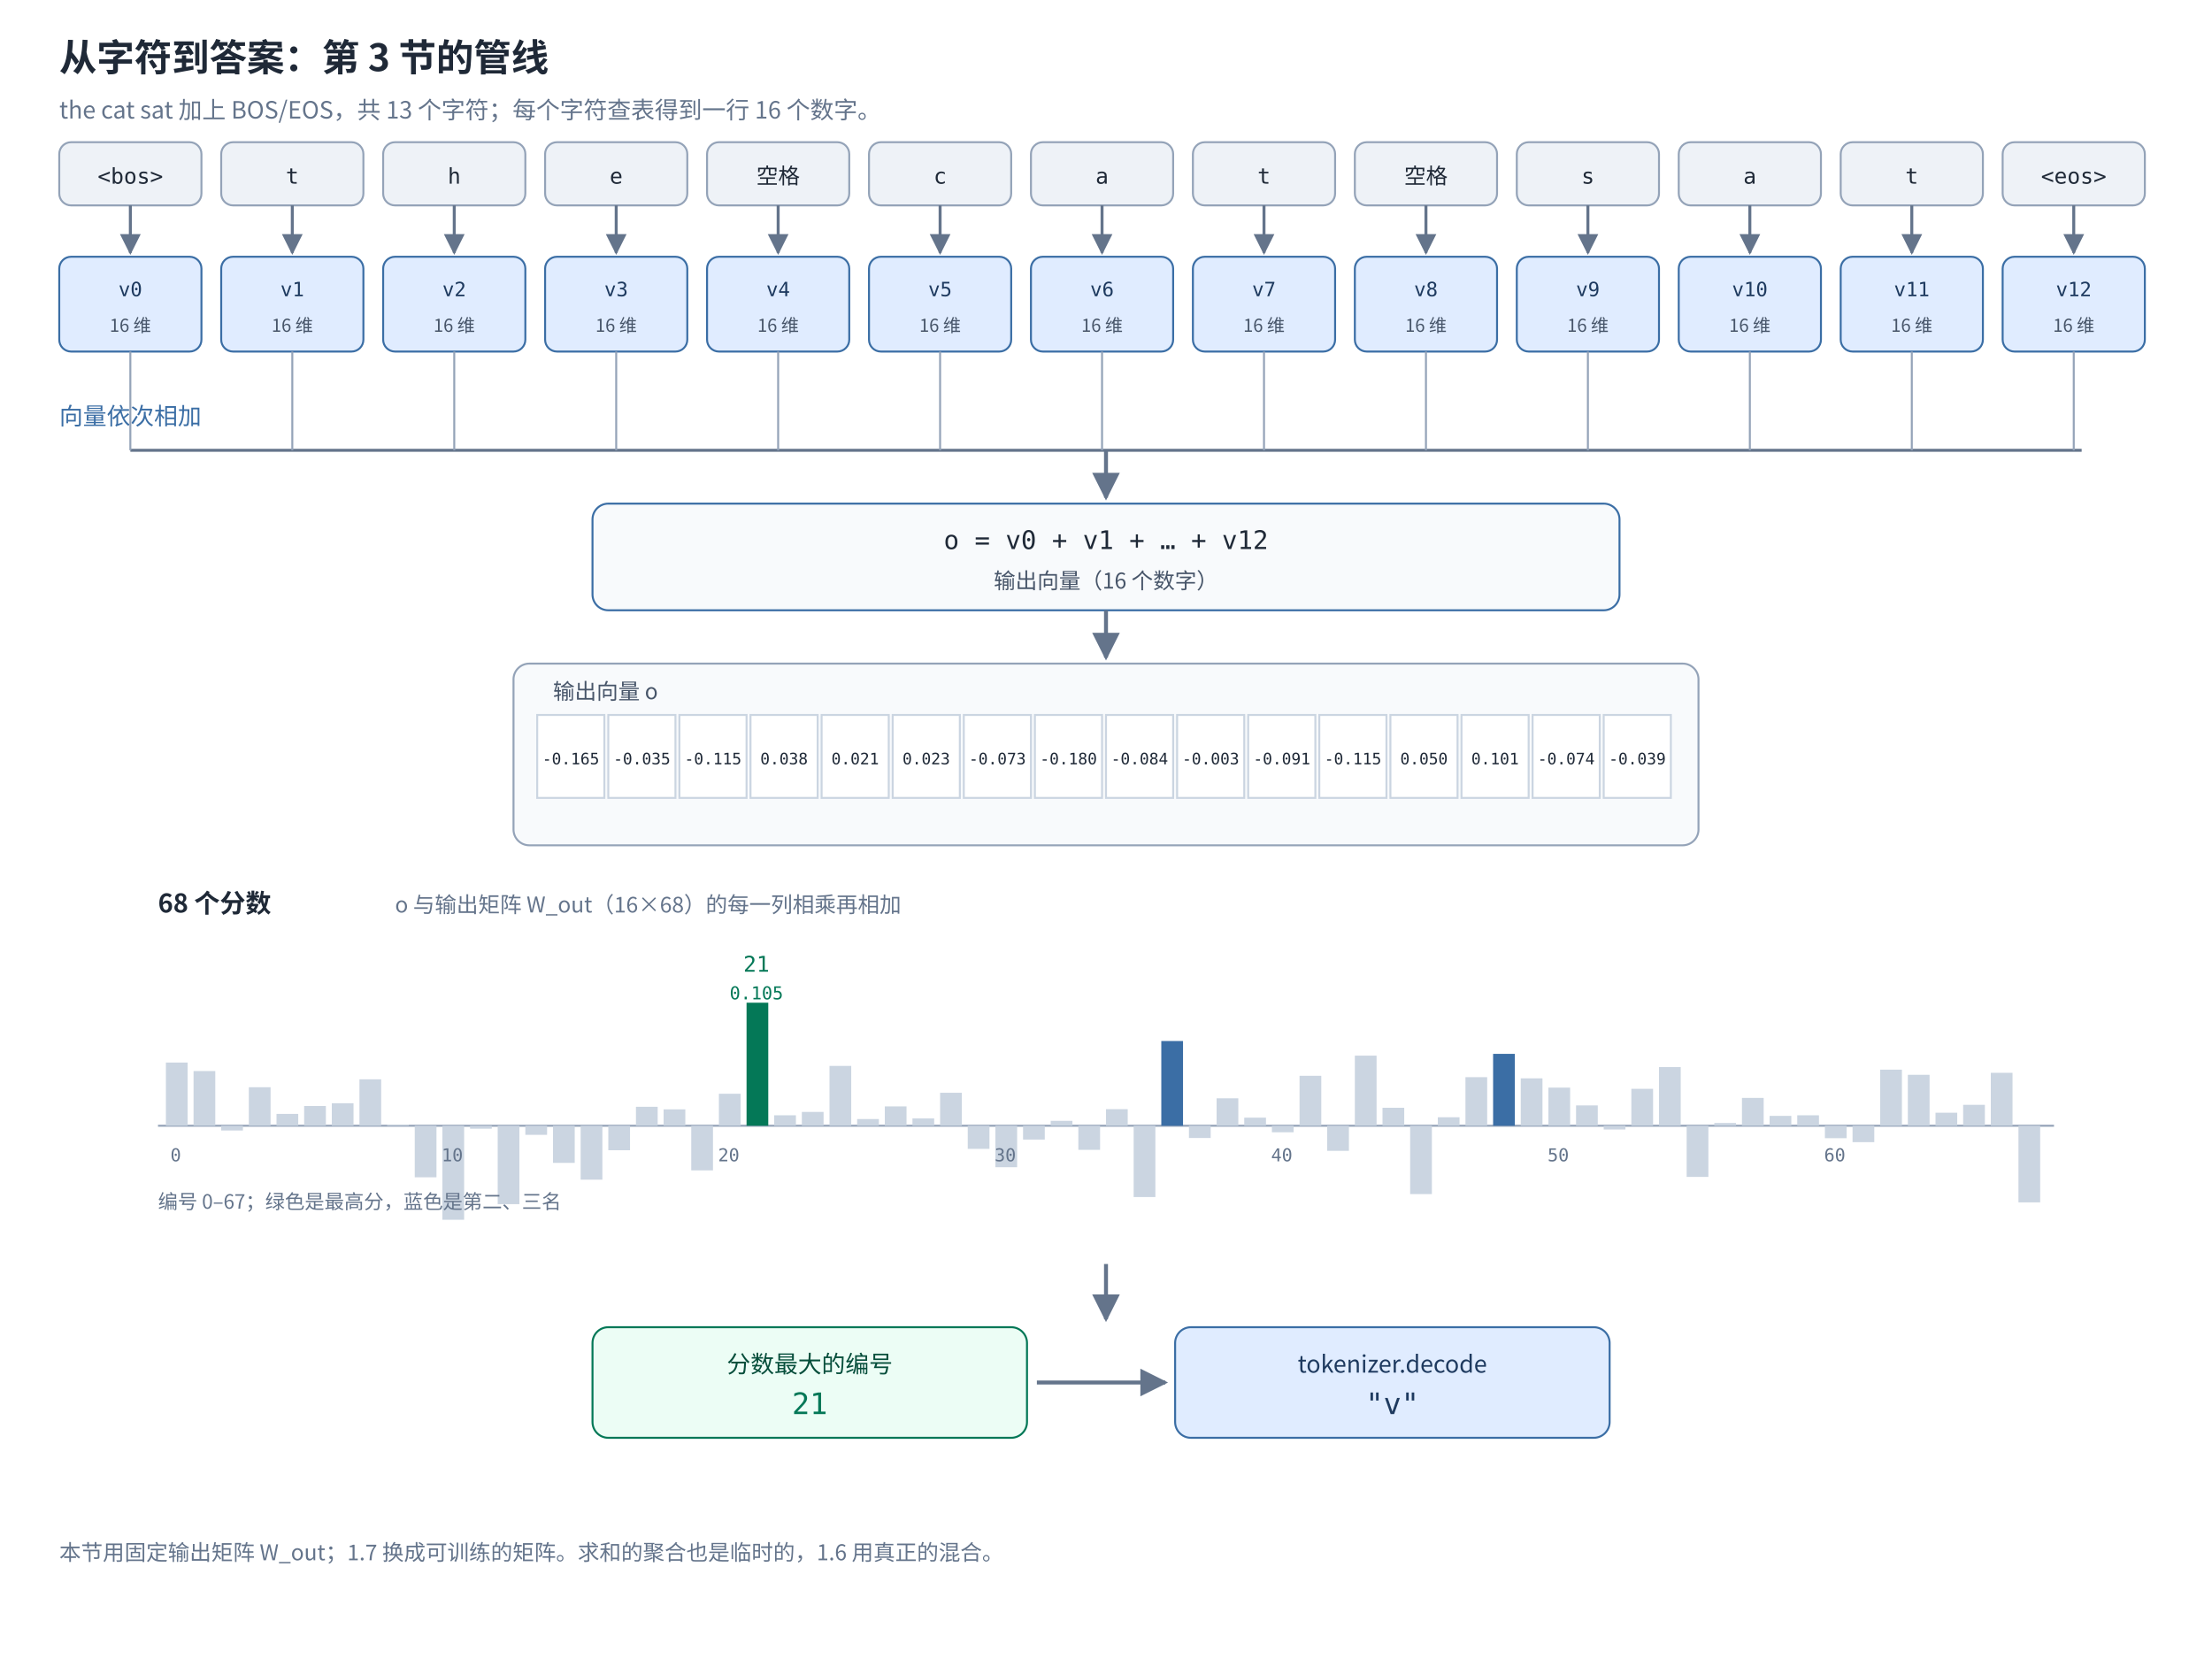
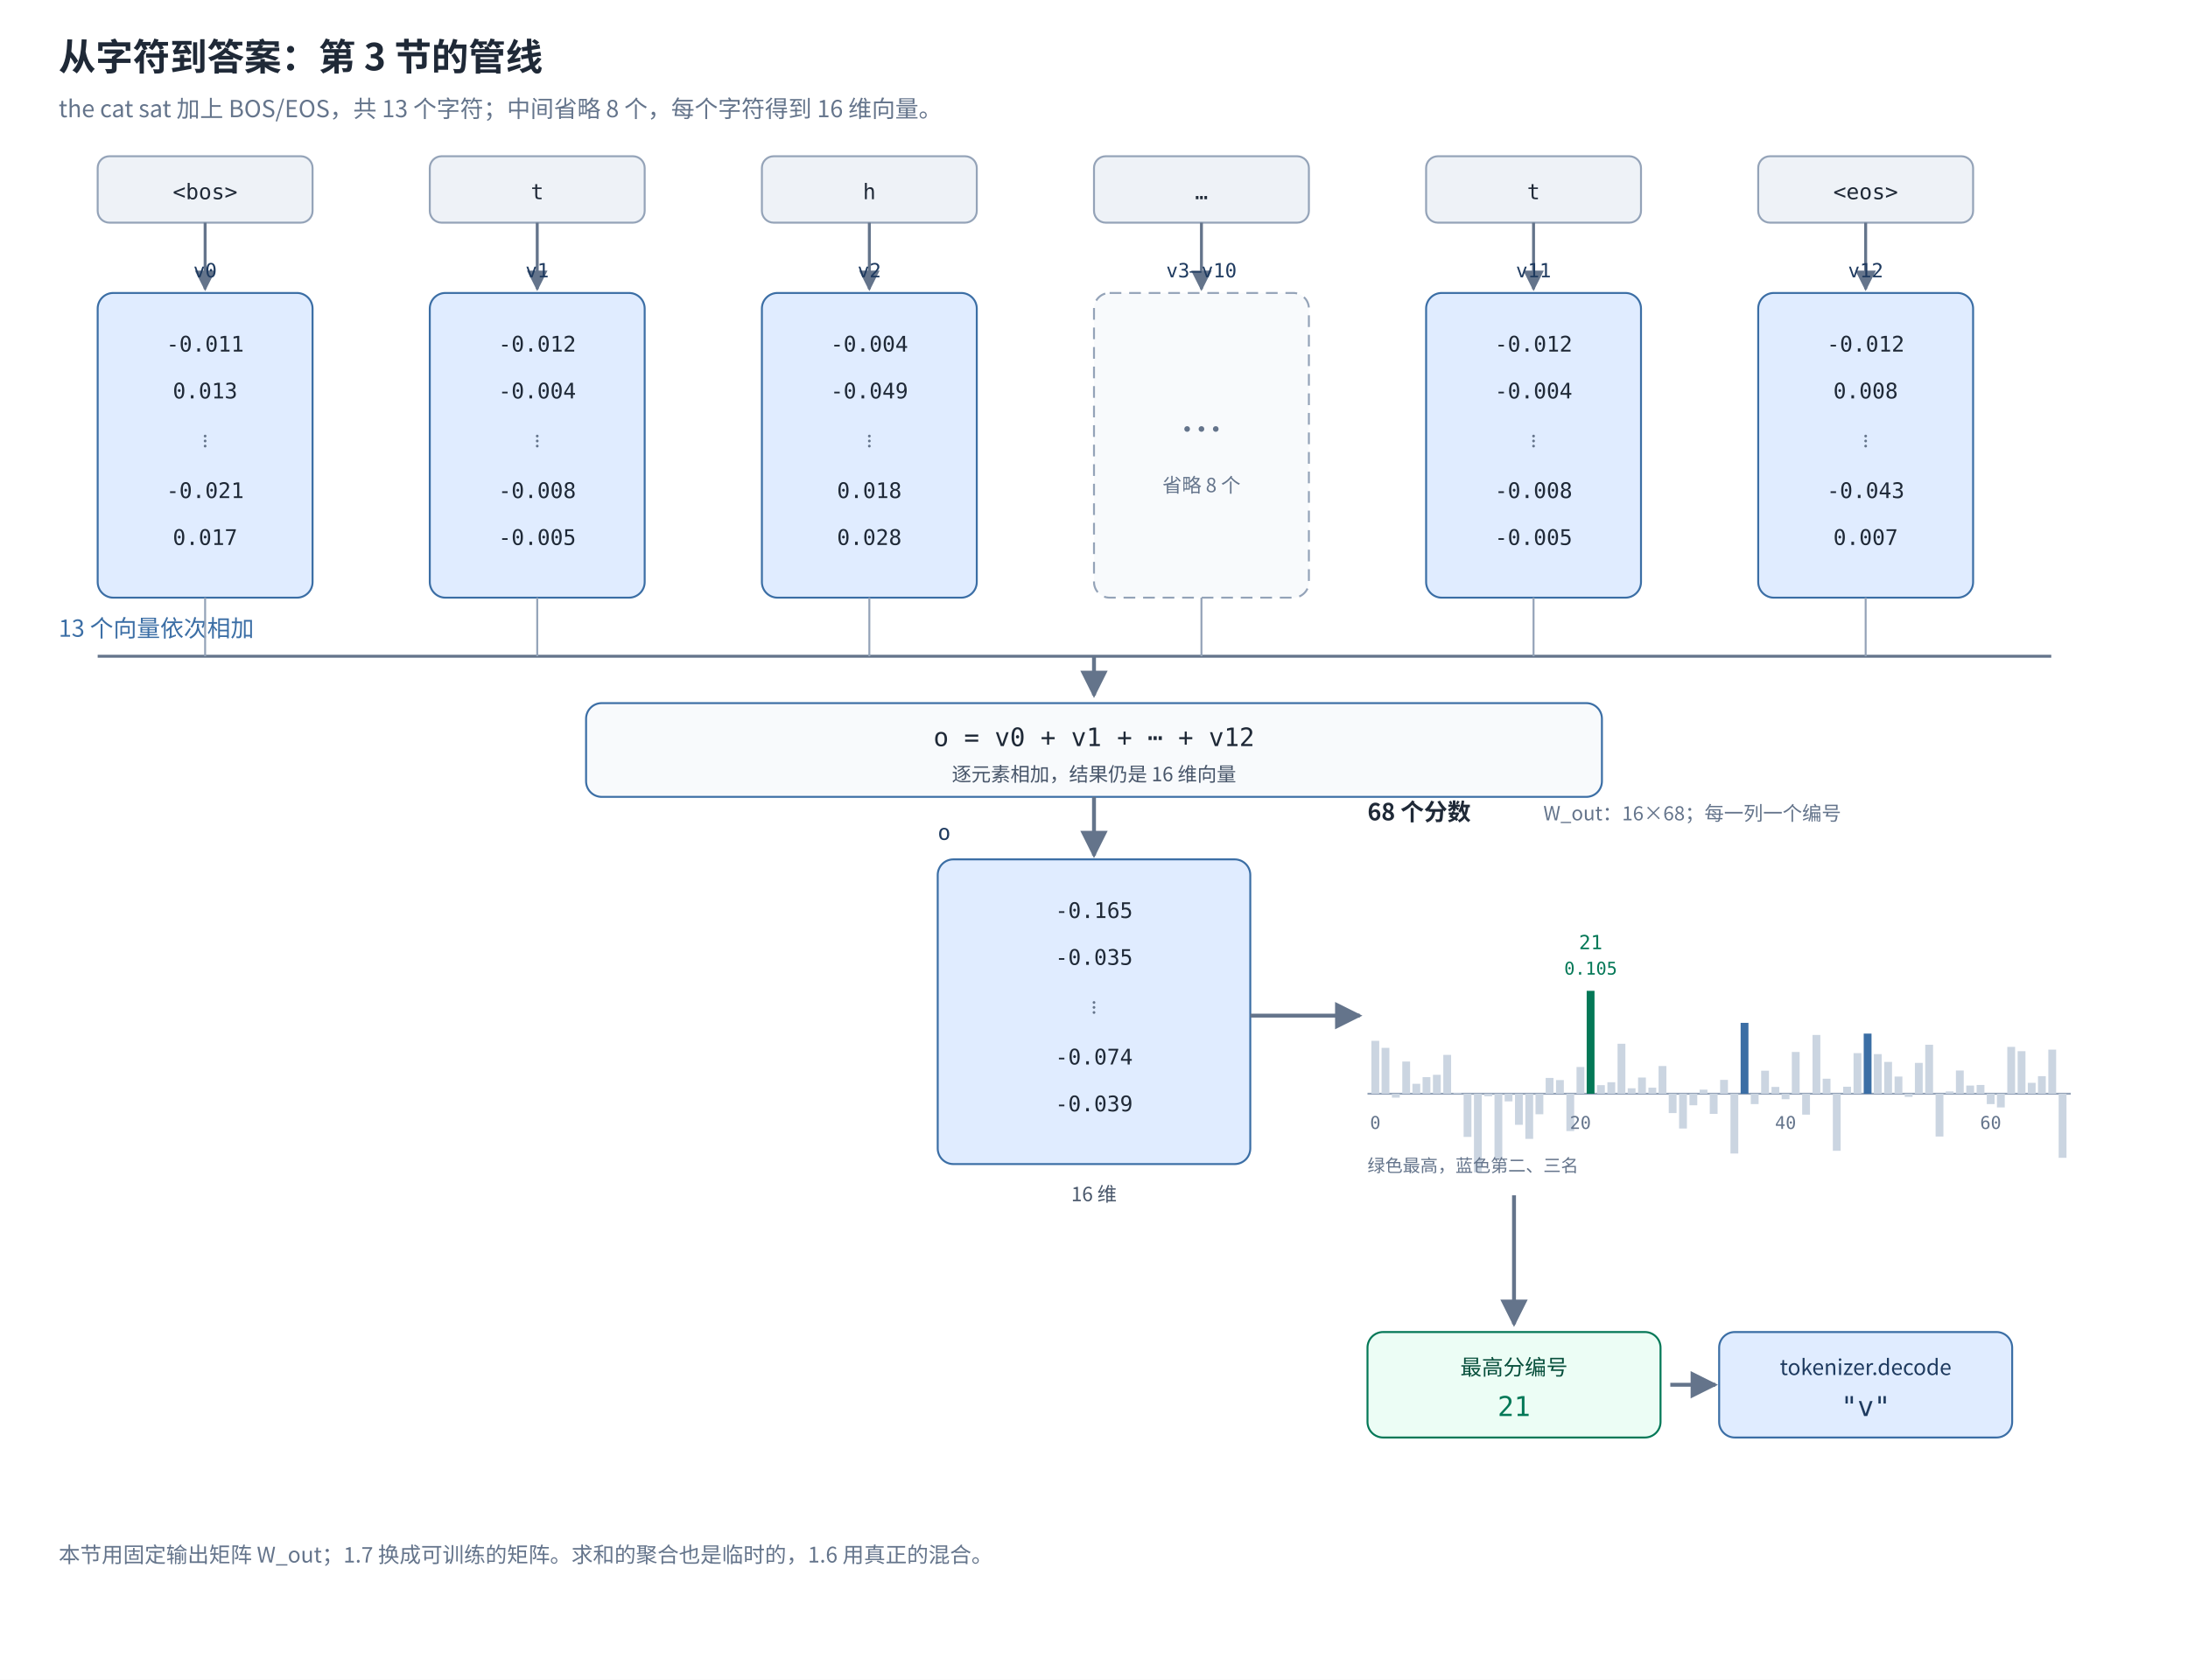
- <svg xmlns="http://www.w3.org/2000/svg" viewBox="0 0 1120 840" role="img" aria-labelledby="title desc">
-   <rect width="1120" height="840" fill="#ffffff" />
+ <svg xmlns="http://www.w3.org/2000/svg" viewBox="0 0 1120 860" role="img" aria-labelledby="title desc">
+   <rect width="1120" height="860" fill="#ffffff" />
  <text x="30" y="36" font-family="system-ui, 'Noto Sans CJK SC', sans-serif" font-size="19" font-weight="600" fill="#1f2937">从字符到答案：第 3 节的管线</text>
-   <text x="30" y="60" font-family="system-ui, 'Noto Sans CJK SC', sans-serif" font-size="12" fill="#64748b">the cat sat 加上 BOS/EOS，共 13 个字符；每个字符查表得到一行 16 个数字。</text>
-   <rect x="30" y="72" width="72" height="32" rx="6" fill="#eef2f7" stroke="#94a3b8" />
-   <text x="66" y="93" text-anchor="middle" font-family="ui-monospace, monospace" font-size="11" fill="#1f2937">&lt;bos&gt;</text>
-   <line x1="66" y1="104" x2="66" y2="128" stroke="#64748b" stroke-width="1.5" marker-end="url(#arrow)" />
-   <rect x="30" y="130" width="72" height="48" rx="6" fill="#e0ecff" stroke="#3b6ea5" />
-   <text x="66" y="150" text-anchor="middle" font-family="ui-monospace, monospace" font-size="10" fill="#1e3a5f">v0</text>
-   <text x="66" y="168" text-anchor="middle" font-family="system-ui, 'Noto Sans CJK SC', sans-serif" font-size="9" fill="#475569">16 维</text>
-   <rect x="112" y="72" width="72" height="32" rx="6" fill="#eef2f7" stroke="#94a3b8" />
-   <text x="148" y="93" text-anchor="middle" font-family="ui-monospace, monospace" font-size="11" fill="#1f2937">t</text>
-   <line x1="148" y1="104" x2="148" y2="128" stroke="#64748b" stroke-width="1.5" marker-end="url(#arrow)" />
-   <rect x="112" y="130" width="72" height="48" rx="6" fill="#e0ecff" stroke="#3b6ea5" />
-   <text x="148" y="150" text-anchor="middle" font-family="ui-monospace, monospace" font-size="10" fill="#1e3a5f">v1</text>
-   <text x="148" y="168" text-anchor="middle" font-family="system-ui, 'Noto Sans CJK SC', sans-serif" font-size="9" fill="#475569">16 维</text>
-   <rect x="194" y="72" width="72" height="32" rx="6" fill="#eef2f7" stroke="#94a3b8" />
-   <text x="230" y="93" text-anchor="middle" font-family="ui-monospace, monospace" font-size="11" fill="#1f2937">h</text>
-   <line x1="230" y1="104" x2="230" y2="128" stroke="#64748b" stroke-width="1.5" marker-end="url(#arrow)" />
-   <rect x="194" y="130" width="72" height="48" rx="6" fill="#e0ecff" stroke="#3b6ea5" />
-   <text x="230" y="150" text-anchor="middle" font-family="ui-monospace, monospace" font-size="10" fill="#1e3a5f">v2</text>
-   <text x="230" y="168" text-anchor="middle" font-family="system-ui, 'Noto Sans CJK SC', sans-serif" font-size="9" fill="#475569">16 维</text>
-   <rect x="276" y="72" width="72" height="32" rx="6" fill="#eef2f7" stroke="#94a3b8" />
-   <text x="312" y="93" text-anchor="middle" font-family="ui-monospace, monospace" font-size="11" fill="#1f2937">e</text>
-   <line x1="312" y1="104" x2="312" y2="128" stroke="#64748b" stroke-width="1.5" marker-end="url(#arrow)" />
-   <rect x="276" y="130" width="72" height="48" rx="6" fill="#e0ecff" stroke="#3b6ea5" />
-   <text x="312" y="150" text-anchor="middle" font-family="ui-monospace, monospace" font-size="10" fill="#1e3a5f">v3</text>
-   <text x="312" y="168" text-anchor="middle" font-family="system-ui, 'Noto Sans CJK SC', sans-serif" font-size="9" fill="#475569">16 维</text>
-   <rect x="358" y="72" width="72" height="32" rx="6" fill="#eef2f7" stroke="#94a3b8" />
-   <text x="394" y="93" text-anchor="middle" font-family="ui-monospace, monospace" font-size="11" fill="#1f2937">空格</text>
-   <line x1="394" y1="104" x2="394" y2="128" stroke="#64748b" stroke-width="1.5" marker-end="url(#arrow)" />
-   <rect x="358" y="130" width="72" height="48" rx="6" fill="#e0ecff" stroke="#3b6ea5" />
-   <text x="394" y="150" text-anchor="middle" font-family="ui-monospace, monospace" font-size="10" fill="#1e3a5f">v4</text>
-   <text x="394" y="168" text-anchor="middle" font-family="system-ui, 'Noto Sans CJK SC', sans-serif" font-size="9" fill="#475569">16 维</text>
-   <rect x="440" y="72" width="72" height="32" rx="6" fill="#eef2f7" stroke="#94a3b8" />
-   <text x="476" y="93" text-anchor="middle" font-family="ui-monospace, monospace" font-size="11" fill="#1f2937">c</text>
-   <line x1="476" y1="104" x2="476" y2="128" stroke="#64748b" stroke-width="1.5" marker-end="url(#arrow)" />
-   <rect x="440" y="130" width="72" height="48" rx="6" fill="#e0ecff" stroke="#3b6ea5" />
-   <text x="476" y="150" text-anchor="middle" font-family="ui-monospace, monospace" font-size="10" fill="#1e3a5f">v5</text>
-   <text x="476" y="168" text-anchor="middle" font-family="system-ui, 'Noto Sans CJK SC', sans-serif" font-size="9" fill="#475569">16 维</text>
-   <rect x="522" y="72" width="72" height="32" rx="6" fill="#eef2f7" stroke="#94a3b8" />
-   <text x="558" y="93" text-anchor="middle" font-family="ui-monospace, monospace" font-size="11" fill="#1f2937">a</text>
-   <line x1="558" y1="104" x2="558" y2="128" stroke="#64748b" stroke-width="1.5" marker-end="url(#arrow)" />
-   <rect x="522" y="130" width="72" height="48" rx="6" fill="#e0ecff" stroke="#3b6ea5" />
-   <text x="558" y="150" text-anchor="middle" font-family="ui-monospace, monospace" font-size="10" fill="#1e3a5f">v6</text>
-   <text x="558" y="168" text-anchor="middle" font-family="system-ui, 'Noto Sans CJK SC', sans-serif" font-size="9" fill="#475569">16 维</text>
-   <rect x="604" y="72" width="72" height="32" rx="6" fill="#eef2f7" stroke="#94a3b8" />
-   <text x="640" y="93" text-anchor="middle" font-family="ui-monospace, monospace" font-size="11" fill="#1f2937">t</text>
-   <line x1="640" y1="104" x2="640" y2="128" stroke="#64748b" stroke-width="1.5" marker-end="url(#arrow)" />
-   <rect x="604" y="130" width="72" height="48" rx="6" fill="#e0ecff" stroke="#3b6ea5" />
-   <text x="640" y="150" text-anchor="middle" font-family="ui-monospace, monospace" font-size="10" fill="#1e3a5f">v7</text>
-   <text x="640" y="168" text-anchor="middle" font-family="system-ui, 'Noto Sans CJK SC', sans-serif" font-size="9" fill="#475569">16 维</text>
-   <rect x="686" y="72" width="72" height="32" rx="6" fill="#eef2f7" stroke="#94a3b8" />
-   <text x="722" y="93" text-anchor="middle" font-family="ui-monospace, monospace" font-size="11" fill="#1f2937">空格</text>
-   <line x1="722" y1="104" x2="722" y2="128" stroke="#64748b" stroke-width="1.5" marker-end="url(#arrow)" />
-   <rect x="686" y="130" width="72" height="48" rx="6" fill="#e0ecff" stroke="#3b6ea5" />
-   <text x="722" y="150" text-anchor="middle" font-family="ui-monospace, monospace" font-size="10" fill="#1e3a5f">v8</text>
-   <text x="722" y="168" text-anchor="middle" font-family="system-ui, 'Noto Sans CJK SC', sans-serif" font-size="9" fill="#475569">16 维</text>
-   <rect x="768" y="72" width="72" height="32" rx="6" fill="#eef2f7" stroke="#94a3b8" />
-   <text x="804" y="93" text-anchor="middle" font-family="ui-monospace, monospace" font-size="11" fill="#1f2937">s</text>
-   <line x1="804" y1="104" x2="804" y2="128" stroke="#64748b" stroke-width="1.5" marker-end="url(#arrow)" />
-   <rect x="768" y="130" width="72" height="48" rx="6" fill="#e0ecff" stroke="#3b6ea5" />
-   <text x="804" y="150" text-anchor="middle" font-family="ui-monospace, monospace" font-size="10" fill="#1e3a5f">v9</text>
-   <text x="804" y="168" text-anchor="middle" font-family="system-ui, 'Noto Sans CJK SC', sans-serif" font-size="9" fill="#475569">16 维</text>
-   <rect x="850" y="72" width="72" height="32" rx="6" fill="#eef2f7" stroke="#94a3b8" />
-   <text x="886" y="93" text-anchor="middle" font-family="ui-monospace, monospace" font-size="11" fill="#1f2937">a</text>
-   <line x1="886" y1="104" x2="886" y2="128" stroke="#64748b" stroke-width="1.5" marker-end="url(#arrow)" />
-   <rect x="850" y="130" width="72" height="48" rx="6" fill="#e0ecff" stroke="#3b6ea5" />
-   <text x="886" y="150" text-anchor="middle" font-family="ui-monospace, monospace" font-size="10" fill="#1e3a5f">v10</text>
-   <text x="886" y="168" text-anchor="middle" font-family="system-ui, 'Noto Sans CJK SC', sans-serif" font-size="9" fill="#475569">16 维</text>
-   <rect x="932" y="72" width="72" height="32" rx="6" fill="#eef2f7" stroke="#94a3b8" />
-   <text x="968" y="93" text-anchor="middle" font-family="ui-monospace, monospace" font-size="11" fill="#1f2937">t</text>
-   <line x1="968" y1="104" x2="968" y2="128" stroke="#64748b" stroke-width="1.5" marker-end="url(#arrow)" />
-   <rect x="932" y="130" width="72" height="48" rx="6" fill="#e0ecff" stroke="#3b6ea5" />
-   <text x="968" y="150" text-anchor="middle" font-family="ui-monospace, monospace" font-size="10" fill="#1e3a5f">v11</text>
-   <text x="968" y="168" text-anchor="middle" font-family="system-ui, 'Noto Sans CJK SC', sans-serif" font-size="9" fill="#475569">16 维</text>
-   <rect x="1014" y="72" width="72" height="32" rx="6" fill="#eef2f7" stroke="#94a3b8" />
-   <text x="1050" y="93" text-anchor="middle" font-family="ui-monospace, monospace" font-size="11" fill="#1f2937">&lt;eos&gt;</text>
-   <line x1="1050" y1="104" x2="1050" y2="128" stroke="#64748b" stroke-width="1.5" marker-end="url(#arrow)" />
-   <rect x="1014" y="130" width="72" height="48" rx="6" fill="#e0ecff" stroke="#3b6ea5" />
-   <text x="1050" y="150" text-anchor="middle" font-family="ui-monospace, monospace" font-size="10" fill="#1e3a5f">v12</text>
-   <text x="1050" y="168" text-anchor="middle" font-family="system-ui, 'Noto Sans CJK SC', sans-serif" font-size="9" fill="#475569">16 维</text>
-   <text x="30" y="215" font-family="system-ui, 'Noto Sans CJK SC', sans-serif" font-size="12" fill="#3b6ea5">向量依次相加</text>
-   <line x1="66" y1="228" x2="1054" y2="228" stroke="#64748b" stroke-width="1.5" />
-   <line x1="66" y1="178" x2="66" y2="228" stroke="#94a3b8" stroke-width="1" />
-   <line x1="148" y1="178" x2="148" y2="228" stroke="#94a3b8" stroke-width="1" />
-   <line x1="230" y1="178" x2="230" y2="228" stroke="#94a3b8" stroke-width="1" />
-   <line x1="312" y1="178" x2="312" y2="228" stroke="#94a3b8" stroke-width="1" />
-   <line x1="394" y1="178" x2="394" y2="228" stroke="#94a3b8" stroke-width="1" />
-   <line x1="476" y1="178" x2="476" y2="228" stroke="#94a3b8" stroke-width="1" />
-   <line x1="558" y1="178" x2="558" y2="228" stroke="#94a3b8" stroke-width="1" />
-   <line x1="640" y1="178" x2="640" y2="228" stroke="#94a3b8" stroke-width="1" />
-   <line x1="722" y1="178" x2="722" y2="228" stroke="#94a3b8" stroke-width="1" />
-   <line x1="804" y1="178" x2="804" y2="228" stroke="#94a3b8" stroke-width="1" />
-   <line x1="886" y1="178" x2="886" y2="228" stroke="#94a3b8" stroke-width="1" />
-   <line x1="968" y1="178" x2="968" y2="228" stroke="#94a3b8" stroke-width="1" />
-   <line x1="1050" y1="178" x2="1050" y2="228" stroke="#94a3b8" stroke-width="1" />
-   <line x1="560" y1="228" x2="560" y2="252" stroke="#64748b" stroke-width="2" marker-end="url(#arrow)" />
-   <rect x="300" y="255" width="520" height="54" rx="8" fill="#f8fafc" stroke="#3b6ea5" />
-   <text x="560" y="278" text-anchor="middle" font-family="ui-monospace, monospace" font-size="13" fill="#1f2937">o = v0 + v1 + … + v12</text>
-   <text x="560" y="298" text-anchor="middle" font-family="system-ui, 'Noto Sans CJK SC', sans-serif" font-size="11" fill="#475569">输出向量（16 个数字）</text>
-   <line x1="560" y1="309" x2="560" y2="333" stroke="#64748b" stroke-width="2" marker-end="url(#arrow)" />
-   <rect x="260" y="336" width="600" height="92" rx="8" fill="#f8fafc" stroke="#94a3b8" />
-   <text x="280" y="354" font-family="system-ui, 'Noto Sans CJK SC', sans-serif" font-size="11" fill="#475569">输出向量 o</text>
-   <rect x="272" y="362" width="34" height="42" fill="#ffffff" stroke="#cbd5e1" />
-   <text x="289" y="387" text-anchor="middle" font-family="ui-monospace, monospace" font-size="8" fill="#1f2937">-0.165</text>
-   <rect x="308" y="362" width="34" height="42" fill="#ffffff" stroke="#cbd5e1" />
-   <text x="325" y="387" text-anchor="middle" font-family="ui-monospace, monospace" font-size="8" fill="#1f2937">-0.035</text>
-   <rect x="344" y="362" width="34" height="42" fill="#ffffff" stroke="#cbd5e1" />
-   <text x="361" y="387" text-anchor="middle" font-family="ui-monospace, monospace" font-size="8" fill="#1f2937">-0.115</text>
-   <rect x="380" y="362" width="34" height="42" fill="#ffffff" stroke="#cbd5e1" />
-   <text x="397" y="387" text-anchor="middle" font-family="ui-monospace, monospace" font-size="8" fill="#1f2937">0.038</text>
-   <rect x="416" y="362" width="34" height="42" fill="#ffffff" stroke="#cbd5e1" />
-   <text x="433" y="387" text-anchor="middle" font-family="ui-monospace, monospace" font-size="8" fill="#1f2937">0.021</text>
-   <rect x="452" y="362" width="34" height="42" fill="#ffffff" stroke="#cbd5e1" />
-   <text x="469" y="387" text-anchor="middle" font-family="ui-monospace, monospace" font-size="8" fill="#1f2937">0.023</text>
-   <rect x="488" y="362" width="34" height="42" fill="#ffffff" stroke="#cbd5e1" />
-   <text x="505" y="387" text-anchor="middle" font-family="ui-monospace, monospace" font-size="8" fill="#1f2937">-0.073</text>
-   <rect x="524" y="362" width="34" height="42" fill="#ffffff" stroke="#cbd5e1" />
-   <text x="541" y="387" text-anchor="middle" font-family="ui-monospace, monospace" font-size="8" fill="#1f2937">-0.180</text>
-   <rect x="560" y="362" width="34" height="42" fill="#ffffff" stroke="#cbd5e1" />
-   <text x="577" y="387" text-anchor="middle" font-family="ui-monospace, monospace" font-size="8" fill="#1f2937">-0.084</text>
-   <rect x="596" y="362" width="34" height="42" fill="#ffffff" stroke="#cbd5e1" />
-   <text x="613" y="387" text-anchor="middle" font-family="ui-monospace, monospace" font-size="8" fill="#1f2937">-0.003</text>
-   <rect x="632" y="362" width="34" height="42" fill="#ffffff" stroke="#cbd5e1" />
-   <text x="649" y="387" text-anchor="middle" font-family="ui-monospace, monospace" font-size="8" fill="#1f2937">-0.091</text>
-   <rect x="668" y="362" width="34" height="42" fill="#ffffff" stroke="#cbd5e1" />
-   <text x="685" y="387" text-anchor="middle" font-family="ui-monospace, monospace" font-size="8" fill="#1f2937">-0.115</text>
-   <rect x="704" y="362" width="34" height="42" fill="#ffffff" stroke="#cbd5e1" />
-   <text x="721" y="387" text-anchor="middle" font-family="ui-monospace, monospace" font-size="8" fill="#1f2937">0.050</text>
-   <rect x="740" y="362" width="34" height="42" fill="#ffffff" stroke="#cbd5e1" />
-   <text x="757" y="387" text-anchor="middle" font-family="ui-monospace, monospace" font-size="8" fill="#1f2937">0.101</text>
-   <rect x="776" y="362" width="34" height="42" fill="#ffffff" stroke="#cbd5e1" />
-   <text x="793" y="387" text-anchor="middle" font-family="ui-monospace, monospace" font-size="8" fill="#1f2937">-0.074</text>
-   <rect x="812" y="362" width="34" height="42" fill="#ffffff" stroke="#cbd5e1" />
-   <text x="829" y="387" text-anchor="middle" font-family="ui-monospace, monospace" font-size="8" fill="#1f2937">-0.039</text>
-   <text x="80" y="462" font-family="system-ui, 'Noto Sans CJK SC', sans-serif" font-size="13" font-weight="600" fill="#1f2937">68 个分数</text>
-   <text x="200" y="462" font-family="system-ui, 'Noto Sans CJK SC', sans-serif" font-size="11" fill="#64748b">o 与输出矩阵 W_out（16×68）的每一列相乘再相加</text>
-   <line x1="80" y1="570" x2="1040" y2="570" stroke="#94a3b8" stroke-width="1" />
-   <rect x="84" y="538.0" width="11" height="32.0" fill="#cbd5e1" />
-   <rect x="98" y="542.3" width="11" height="27.7" fill="#cbd5e1" />
-   <rect x="112" y="570.0" width="11" height="2.4" fill="#cbd5e1" />
-   <rect x="126" y="550.5" width="11" height="19.5" fill="#cbd5e1" />
-   <rect x="140" y="564.0" width="11" height="6.0" fill="#cbd5e1" />
-   <rect x="154" y="560.0" width="11" height="10.0" fill="#cbd5e1" />
-   <rect x="168" y="558.6" width="11" height="11.4" fill="#cbd5e1" />
-   <rect x="182" y="546.5" width="11" height="23.5" fill="#cbd5e1" />
-   <rect x="196" y="569.5" width="11" height="0.5" fill="#cbd5e1" />
-   <rect x="210" y="570.0" width="11" height="26.1" fill="#cbd5e1" />
-   <rect x="224" y="570.0" width="11" height="47.6" fill="#cbd5e1" />
-   <rect x="238" y="570.0" width="11" height="1.5" fill="#cbd5e1" />
-   <rect x="252" y="570.0" width="11" height="39.7" fill="#cbd5e1" />
-   <rect x="266" y="570.0" width="11" height="4.6" fill="#cbd5e1" />
-   <rect x="280" y="570.0" width="11" height="18.8" fill="#cbd5e1" />
-   <rect x="294" y="570.0" width="11" height="27.3" fill="#cbd5e1" />
-   <rect x="308" y="570.0" width="11" height="12.4" fill="#cbd5e1" />
-   <rect x="322" y="560.4" width="11" height="9.6" fill="#cbd5e1" />
-   <rect x="336" y="561.7" width="11" height="8.3" fill="#cbd5e1" />
-   <rect x="350" y="570.0" width="11" height="22.6" fill="#cbd5e1" />
-   <rect x="364" y="553.8" width="11" height="16.2" fill="#cbd5e1" />
-   <rect x="378" y="507.7" width="11" height="62.3" fill="#047857" />
-   <rect x="392" y="564.7" width="11" height="5.3" fill="#cbd5e1" />
-   <rect x="406" y="563.0" width="11" height="7.0" fill="#cbd5e1" />
-   <rect x="420" y="539.7" width="11" height="30.3" fill="#cbd5e1" />
-   <rect x="434" y="566.6" width="11" height="3.4" fill="#cbd5e1" />
-   <rect x="448" y="560.2" width="11" height="9.8" fill="#cbd5e1" />
-   <rect x="462" y="566.3" width="11" height="3.7" fill="#cbd5e1" />
-   <rect x="476" y="553.3" width="11" height="16.7" fill="#cbd5e1" />
-   <rect x="490" y="570.0" width="11" height="11.7" fill="#cbd5e1" />
-   <rect x="504" y="570.0" width="11" height="21.0" fill="#cbd5e1" />
-   <rect x="518" y="570.0" width="11" height="7.0" fill="#cbd5e1" />
-   <rect x="532" y="567.5" width="11" height="2.5" fill="#cbd5e1" />
-   <rect x="546" y="570.0" width="11" height="12.2" fill="#cbd5e1" />
-   <rect x="560" y="561.6" width="11" height="8.4" fill="#cbd5e1" />
-   <rect x="574" y="570.0" width="11" height="36.1" fill="#cbd5e1" />
-   <rect x="588" y="527.1" width="11" height="42.9" fill="#3b6ea5" />
-   <rect x="602" y="570.0" width="11" height="6.2" fill="#cbd5e1" />
-   <rect x="616" y="556.1" width="11" height="13.9" fill="#cbd5e1" />
-   <rect x="630" y="565.9" width="11" height="4.1" fill="#cbd5e1" />
-   <rect x="644" y="570.0" width="11" height="3.3" fill="#cbd5e1" />
-   <rect x="658" y="544.7" width="11" height="25.3" fill="#cbd5e1" />
-   <rect x="672" y="570.0" width="11" height="12.7" fill="#cbd5e1" />
-   <rect x="686" y="534.5" width="11" height="35.5" fill="#cbd5e1" />
-   <rect x="700" y="560.9" width="11" height="9.1" fill="#cbd5e1" />
-   <rect x="714" y="570.0" width="11" height="34.6" fill="#cbd5e1" />
-   <rect x="728" y="565.7" width="11" height="4.3" fill="#cbd5e1" />
-   <rect x="742" y="545.4" width="11" height="24.6" fill="#cbd5e1" />
-   <rect x="756" y="533.6" width="11" height="36.4" fill="#3b6ea5" />
-   <rect x="770" y="546.0" width="11" height="24.0" fill="#cbd5e1" />
-   <rect x="784" y="550.7" width="11" height="19.3" fill="#cbd5e1" />
-   <rect x="798" y="559.7" width="11" height="10.3" fill="#cbd5e1" />
-   <rect x="812" y="570.0" width="11" height="1.9" fill="#cbd5e1" />
-   <rect x="826" y="551.3" width="11" height="18.7" fill="#cbd5e1" />
-   <rect x="840" y="540.3" width="11" height="29.7" fill="#cbd5e1" />
-   <rect x="854" y="570.0" width="11" height="25.9" fill="#cbd5e1" />
-   <rect x="868" y="568.6" width="11" height="1.4" fill="#cbd5e1" />
-   <rect x="882" y="555.9" width="11" height="14.1" fill="#cbd5e1" />
-   <rect x="896" y="565.0" width="11" height="5.0" fill="#cbd5e1" />
-   <rect x="910" y="564.7" width="11" height="5.3" fill="#cbd5e1" />
-   <rect x="924" y="570.0" width="11" height="6.3" fill="#cbd5e1" />
-   <rect x="938" y="570.0" width="11" height="8.3" fill="#cbd5e1" />
-   <rect x="952" y="541.6" width="11" height="28.4" fill="#cbd5e1" />
-   <rect x="966" y="544.2" width="11" height="25.8" fill="#cbd5e1" />
-   <rect x="980" y="563.4" width="11" height="6.6" fill="#cbd5e1" />
-   <rect x="994" y="559.4" width="11" height="10.6" fill="#cbd5e1" />
-   <rect x="1008" y="543.2" width="11" height="26.8" fill="#cbd5e1" />
-   <rect x="1022" y="570.0" width="11" height="38.8" fill="#cbd5e1" />
-   <text x="383" y="492" text-anchor="middle" font-family="ui-monospace, monospace" font-size="11" fill="#047857">21</text>
-   <text x="383" y="506" text-anchor="middle" font-family="ui-monospace, monospace" font-size="9" fill="#047857">0.105</text>
-   <text x="89" y="588" text-anchor="middle" font-family="ui-monospace, monospace" font-size="9" fill="#64748b">0</text>
-   <text x="229" y="588" text-anchor="middle" font-family="ui-monospace, monospace" font-size="9" fill="#64748b">10</text>
-   <text x="369" y="588" text-anchor="middle" font-family="ui-monospace, monospace" font-size="9" fill="#64748b">20</text>
-   <text x="509" y="588" text-anchor="middle" font-family="ui-monospace, monospace" font-size="9" fill="#64748b">30</text>
-   <text x="649" y="588" text-anchor="middle" font-family="ui-monospace, monospace" font-size="9" fill="#64748b">40</text>
-   <text x="789" y="588" text-anchor="middle" font-family="ui-monospace, monospace" font-size="9" fill="#64748b">50</text>
-   <text x="929" y="588" text-anchor="middle" font-family="ui-monospace, monospace" font-size="9" fill="#64748b">60</text>
-   <text x="80" y="612" font-family="system-ui, 'Noto Sans CJK SC', sans-serif" font-size="10" fill="#64748b">编号 0–67；绿色是最高分，蓝色是第二、三名</text>
-   <line x1="560" y1="640" x2="560" y2="668" stroke="#64748b" stroke-width="2" marker-end="url(#arrow)" />
-   <rect x="300" y="672" width="220" height="56" rx="8" fill="#ecfdf5" stroke="#047857" />
-   <text x="410" y="695" text-anchor="middle" font-family="system-ui, 'Noto Sans CJK SC', sans-serif" font-size="12" fill="#064e3b">分数最大的编号</text>
-   <text x="410" y="716" text-anchor="middle" font-family="ui-monospace, monospace" font-size="15" fill="#047857">21</text>
-   <line x1="525" y1="700" x2="590" y2="700" stroke="#64748b" stroke-width="2" marker-end="url(#arrow)" />
-   <rect x="595" y="672" width="220" height="56" rx="8" fill="#e0ecff" stroke="#3b6ea5" />
-   <text x="705" y="695" text-anchor="middle" font-family="system-ui, 'Noto Sans CJK SC', sans-serif" font-size="12" fill="#1e3a5f">tokenizer.decode</text>
-   <text x="705" y="716" text-anchor="middle" font-family="ui-monospace, monospace" font-size="15" fill="#1e3a5f">"v"</text>
-   <text x="30" y="790" font-family="system-ui, 'Noto Sans CJK SC', sans-serif" font-size="11" fill="#64748b">本节用固定输出矩阵 W_out；1.7 换成可训练的矩阵。求和的聚合也是临时的，1.6 用真正的混合。</text>
+   <text x="30" y="60" font-family="system-ui, 'Noto Sans CJK SC', sans-serif" font-size="12" fill="#64748b">the cat sat 加上 BOS/EOS，共 13 个字符；中间省略 8 个，每个字符得到 16 维向量。</text>
+   <rect x="50" y="80" width="110" height="34" rx="6" fill="#eef2f7" stroke="#94a3b8" />
+   <text x="105" y="102" text-anchor="middle" font-family="ui-monospace, monospace" font-size="11" fill="#1f2937">&lt;bos&gt;</text>
+   <line x1="105" y1="114" x2="105" y2="148" stroke="#64748b" stroke-width="1.5" marker-end="url(#arrow)" />
+   <text x="105" y="142" text-anchor="middle" font-family="ui-monospace, monospace" font-size="10" fill="#1e3a5f">v0</text>
+   <rect x="50" y="150" width="110" height="156" rx="8" fill="#e0ecff" stroke="#3b6ea5" />
+   <text x="105" y="180" text-anchor="middle" font-family="ui-monospace, monospace" font-size="11" fill="#1f2937">-0.011</text>
+   <text x="105" y="204" text-anchor="middle" font-family="ui-monospace, monospace" font-size="11" fill="#1f2937">0.013</text>
+   <text x="105" y="229" text-anchor="middle" font-family="ui-monospace, monospace" font-size="14" fill="#64748b">⋮</text>
+   <text x="105" y="255" text-anchor="middle" font-family="ui-monospace, monospace" font-size="11" fill="#1f2937">-0.021</text>
+   <text x="105" y="279" text-anchor="middle" font-family="ui-monospace, monospace" font-size="11" fill="#1f2937">0.017</text>
+   <rect x="220" y="80" width="110" height="34" rx="6" fill="#eef2f7" stroke="#94a3b8" />
+   <text x="275" y="102" text-anchor="middle" font-family="ui-monospace, monospace" font-size="11" fill="#1f2937">t</text>
+   <line x1="275" y1="114" x2="275" y2="148" stroke="#64748b" stroke-width="1.5" marker-end="url(#arrow)" />
+   <text x="275" y="142" text-anchor="middle" font-family="ui-monospace, monospace" font-size="10" fill="#1e3a5f">v1</text>
+   <rect x="220" y="150" width="110" height="156" rx="8" fill="#e0ecff" stroke="#3b6ea5" />
+   <text x="275" y="180" text-anchor="middle" font-family="ui-monospace, monospace" font-size="11" fill="#1f2937">-0.012</text>
+   <text x="275" y="204" text-anchor="middle" font-family="ui-monospace, monospace" font-size="11" fill="#1f2937">-0.004</text>
+   <text x="275" y="229" text-anchor="middle" font-family="ui-monospace, monospace" font-size="14" fill="#64748b">⋮</text>
+   <text x="275" y="255" text-anchor="middle" font-family="ui-monospace, monospace" font-size="11" fill="#1f2937">-0.008</text>
+   <text x="275" y="279" text-anchor="middle" font-family="ui-monospace, monospace" font-size="11" fill="#1f2937">-0.005</text>
+   <rect x="390" y="80" width="110" height="34" rx="6" fill="#eef2f7" stroke="#94a3b8" />
+   <text x="445" y="102" text-anchor="middle" font-family="ui-monospace, monospace" font-size="11" fill="#1f2937">h</text>
+   <line x1="445" y1="114" x2="445" y2="148" stroke="#64748b" stroke-width="1.5" marker-end="url(#arrow)" />
+   <text x="445" y="142" text-anchor="middle" font-family="ui-monospace, monospace" font-size="10" fill="#1e3a5f">v2</text>
+   <rect x="390" y="150" width="110" height="156" rx="8" fill="#e0ecff" stroke="#3b6ea5" />
+   <text x="445" y="180" text-anchor="middle" font-family="ui-monospace, monospace" font-size="11" fill="#1f2937">-0.004</text>
+   <text x="445" y="204" text-anchor="middle" font-family="ui-monospace, monospace" font-size="11" fill="#1f2937">-0.049</text>
+   <text x="445" y="229" text-anchor="middle" font-family="ui-monospace, monospace" font-size="14" fill="#64748b">⋮</text>
+   <text x="445" y="255" text-anchor="middle" font-family="ui-monospace, monospace" font-size="11" fill="#1f2937">0.018</text>
+   <text x="445" y="279" text-anchor="middle" font-family="ui-monospace, monospace" font-size="11" fill="#1f2937">0.028</text>
+   <rect x="560" y="80" width="110" height="34" rx="6" fill="#eef2f7" stroke="#94a3b8" />
+   <text x="615" y="102" text-anchor="middle" font-family="ui-monospace, monospace" font-size="11" fill="#1f2937">…</text>
+   <line x1="615" y1="114" x2="615" y2="148" stroke="#64748b" stroke-width="1.5" marker-end="url(#arrow)" />
+   <text x="615" y="142" text-anchor="middle" font-family="ui-monospace, monospace" font-size="10" fill="#1e3a5f">v3–v10</text>
+   <rect x="560" y="150" width="110" height="156" rx="8" fill="#f8fafc" stroke="#94a3b8" stroke-dasharray="6 4" />
+   <text x="615" y="228" text-anchor="middle" font-family="system-ui, 'Noto Sans CJK SC', sans-serif" font-size="22" fill="#64748b">…</text>
+   <text x="615" y="252" text-anchor="middle" font-family="system-ui, 'Noto Sans CJK SC', sans-serif" font-size="10" fill="#64748b">省略 8 个</text>
+   <rect x="730" y="80" width="110" height="34" rx="6" fill="#eef2f7" stroke="#94a3b8" />
+   <text x="785" y="102" text-anchor="middle" font-family="ui-monospace, monospace" font-size="11" fill="#1f2937">t</text>
+   <line x1="785" y1="114" x2="785" y2="148" stroke="#64748b" stroke-width="1.5" marker-end="url(#arrow)" />
+   <text x="785" y="142" text-anchor="middle" font-family="ui-monospace, monospace" font-size="10" fill="#1e3a5f">v11</text>
+   <rect x="730" y="150" width="110" height="156" rx="8" fill="#e0ecff" stroke="#3b6ea5" />
+   <text x="785" y="180" text-anchor="middle" font-family="ui-monospace, monospace" font-size="11" fill="#1f2937">-0.012</text>
+   <text x="785" y="204" text-anchor="middle" font-family="ui-monospace, monospace" font-size="11" fill="#1f2937">-0.004</text>
+   <text x="785" y="229" text-anchor="middle" font-family="ui-monospace, monospace" font-size="14" fill="#64748b">⋮</text>
+   <text x="785" y="255" text-anchor="middle" font-family="ui-monospace, monospace" font-size="11" fill="#1f2937">-0.008</text>
+   <text x="785" y="279" text-anchor="middle" font-family="ui-monospace, monospace" font-size="11" fill="#1f2937">-0.005</text>
+   <rect x="900" y="80" width="110" height="34" rx="6" fill="#eef2f7" stroke="#94a3b8" />
+   <text x="955" y="102" text-anchor="middle" font-family="ui-monospace, monospace" font-size="11" fill="#1f2937">&lt;eos&gt;</text>
+   <line x1="955" y1="114" x2="955" y2="148" stroke="#64748b" stroke-width="1.5" marker-end="url(#arrow)" />
+   <text x="955" y="142" text-anchor="middle" font-family="ui-monospace, monospace" font-size="10" fill="#1e3a5f">v12</text>
+   <rect x="900" y="150" width="110" height="156" rx="8" fill="#e0ecff" stroke="#3b6ea5" />
+   <text x="955" y="180" text-anchor="middle" font-family="ui-monospace, monospace" font-size="11" fill="#1f2937">-0.012</text>
+   <text x="955" y="204" text-anchor="middle" font-family="ui-monospace, monospace" font-size="11" fill="#1f2937">0.008</text>
+   <text x="955" y="229" text-anchor="middle" font-family="ui-monospace, monospace" font-size="14" fill="#64748b">⋮</text>
+   <text x="955" y="255" text-anchor="middle" font-family="ui-monospace, monospace" font-size="11" fill="#1f2937">-0.043</text>
+   <text x="955" y="279" text-anchor="middle" font-family="ui-monospace, monospace" font-size="11" fill="#1f2937">0.007</text>
+   <text x="30" y="326" font-family="system-ui, 'Noto Sans CJK SC', sans-serif" font-size="12" fill="#3b6ea5">13 个向量依次相加</text>
+   <line x1="50" y1="336" x2="1050" y2="336" stroke="#64748b" stroke-width="1.5" />
+   <line x1="105" y1="306" x2="105" y2="336" stroke="#94a3b8" stroke-width="1" />
+   <line x1="275" y1="306" x2="275" y2="336" stroke="#94a3b8" stroke-width="1" />
+   <line x1="445" y1="306" x2="445" y2="336" stroke="#94a3b8" stroke-width="1" />
+   <line x1="615" y1="306" x2="615" y2="336" stroke="#94a3b8" stroke-width="1" />
+   <line x1="785" y1="306" x2="785" y2="336" stroke="#94a3b8" stroke-width="1" />
+   <line x1="955" y1="306" x2="955" y2="336" stroke="#94a3b8" stroke-width="1" />
+   <line x1="560" y1="336" x2="560" y2="356" stroke="#64748b" stroke-width="2" marker-end="url(#arrow)" />
+   <rect x="300" y="360" width="520" height="48" rx="8" fill="#f8fafc" stroke="#3b6ea5" />
+   <text x="560" y="382" text-anchor="middle" font-family="ui-monospace, monospace" font-size="13" fill="#1f2937">o = v0 + v1 + ⋯ + v12</text>
+   <text x="560" y="400" text-anchor="middle" font-family="system-ui, 'Noto Sans CJK SC', sans-serif" font-size="10" fill="#475569">逐元素相加，结果仍是 16 维向量</text>
+   <line x1="560" y1="408" x2="560" y2="438" stroke="#64748b" stroke-width="2" marker-end="url(#arrow)" />
+   <text x="480" y="430" font-family="ui-monospace, monospace" font-size="11" fill="#1e3a5f">o</text>
+   <rect x="480" y="440" width="160" height="156" rx="8" fill="#e0ecff" stroke="#3b6ea5" />
+   <text x="560" y="470" text-anchor="middle" font-family="ui-monospace, monospace" font-size="11" fill="#1f2937">-0.165</text>
+   <text x="560" y="494" text-anchor="middle" font-family="ui-monospace, monospace" font-size="11" fill="#1f2937">-0.035</text>
+   <text x="560" y="519" text-anchor="middle" font-family="ui-monospace, monospace" font-size="14" fill="#64748b">⋮</text>
+   <text x="560" y="545" text-anchor="middle" font-family="ui-monospace, monospace" font-size="11" fill="#1f2937">-0.074</text>
+   <text x="560" y="569" text-anchor="middle" font-family="ui-monospace, monospace" font-size="11" fill="#1f2937">-0.039</text>
+   <text x="560" y="615" text-anchor="middle" font-family="system-ui, 'Noto Sans CJK SC', sans-serif" font-size="10" fill="#475569">16 维</text>
+   <text x="700" y="420" font-family="system-ui, 'Noto Sans CJK SC', sans-serif" font-size="12" font-weight="600" fill="#1f2937">68 个分数</text>
+   <text x="790" y="420" font-family="system-ui, 'Noto Sans CJK SC', sans-serif" font-size="10" fill="#64748b">W_out：16×68；每一列一个编号</text>
+   <line x1="640" y1="520" x2="696" y2="520" stroke="#64748b" stroke-width="2" marker-end="url(#arrow)" />
+   <line x1="700" y1="560" x2="1060" y2="560" stroke="#94a3b8" stroke-width="1" />
+   <rect x="702.0" y="532.9" width="4" height="27.1" fill="#cbd5e1" />
+   <rect x="707.2" y="536.5" width="4" height="23.5" fill="#cbd5e1" />
+   <rect x="712.5" y="560.0" width="4" height="2.0" fill="#cbd5e1" />
+   <rect x="717.8" y="543.5" width="4" height="16.5" fill="#cbd5e1" />
+   <rect x="723.0" y="554.9" width="4" height="5.1" fill="#cbd5e1" />
+   <rect x="728.2" y="551.5" width="4" height="8.5" fill="#cbd5e1" />
+   <rect x="733.5" y="550.3" width="4" height="9.7" fill="#cbd5e1" />
+   <rect x="738.8" y="540.1" width="4" height="19.9" fill="#cbd5e1" />
+   <rect x="744.0" y="559.6" width="4" height="0.4" fill="#cbd5e1" />
+   <rect x="749.2" y="560.0" width="4" height="22.1" fill="#cbd5e1" />
+   <rect x="754.5" y="560.0" width="4" height="40.2" fill="#cbd5e1" />
+   <rect x="759.8" y="560.0" width="4" height="1.3" fill="#cbd5e1" />
+   <rect x="765.0" y="560.0" width="4" height="33.6" fill="#cbd5e1" />
+   <rect x="770.2" y="560.0" width="4" height="3.9" fill="#cbd5e1" />
+   <rect x="775.5" y="560.0" width="4" height="15.9" fill="#cbd5e1" />
+   <rect x="780.8" y="560.0" width="4" height="23.1" fill="#cbd5e1" />
+   <rect x="786.0" y="560.0" width="4" height="10.5" fill="#cbd5e1" />
+   <rect x="791.2" y="551.9" width="4" height="8.1" fill="#cbd5e1" />
+   <rect x="796.5" y="553.0" width="4" height="7.0" fill="#cbd5e1" />
+   <rect x="801.8" y="560.0" width="4" height="19.1" fill="#cbd5e1" />
+   <rect x="807.0" y="546.3" width="4" height="13.7" fill="#cbd5e1" />
+   <rect x="812.2" y="507.3" width="4" height="52.7" fill="#047857" />
+   <rect x="817.5" y="555.6" width="4" height="4.4" fill="#cbd5e1" />
+   <rect x="822.8" y="554.1" width="4" height="5.9" fill="#cbd5e1" />
+   <rect x="828.0" y="534.4" width="4" height="25.6" fill="#cbd5e1" />
+   <rect x="833.2" y="557.2" width="4" height="2.8" fill="#cbd5e1" />
+   <rect x="838.5" y="551.7" width="4" height="8.3" fill="#cbd5e1" />
+   <rect x="843.8" y="556.9" width="4" height="3.1" fill="#cbd5e1" />
+   <rect x="849.0" y="545.8" width="4" height="14.2" fill="#cbd5e1" />
+   <rect x="854.2" y="560.0" width="4" height="9.9" fill="#cbd5e1" />
+   <rect x="859.5" y="560.0" width="4" height="17.8" fill="#cbd5e1" />
+   <rect x="864.8" y="560.0" width="4" height="5.9" fill="#cbd5e1" />
+   <rect x="870.0" y="557.9" width="4" height="2.1" fill="#cbd5e1" />
+   <rect x="875.2" y="560.0" width="4" height="10.3" fill="#cbd5e1" />
+   <rect x="880.5" y="552.9" width="4" height="7.1" fill="#cbd5e1" />
+   <rect x="885.8" y="560.0" width="4" height="30.6" fill="#cbd5e1" />
+   <rect x="891.0" y="523.7" width="4" height="36.3" fill="#3b6ea5" />
+   <rect x="896.2" y="560.0" width="4" height="5.3" fill="#cbd5e1" />
+   <rect x="901.5" y="548.2" width="4" height="11.8" fill="#cbd5e1" />
+   <rect x="906.8" y="556.5" width="4" height="3.5" fill="#cbd5e1" />
+   <rect x="912.0" y="560.0" width="4" height="2.8" fill="#cbd5e1" />
+   <rect x="917.2" y="538.6" width="4" height="21.4" fill="#cbd5e1" />
+   <rect x="922.5" y="560.0" width="4" height="10.7" fill="#cbd5e1" />
+   <rect x="927.8" y="529.9" width="4" height="30.1" fill="#cbd5e1" />
+   <rect x="933.0" y="552.3" width="4" height="7.7" fill="#cbd5e1" />
+   <rect x="938.2" y="560.0" width="4" height="29.2" fill="#cbd5e1" />
+   <rect x="943.5" y="556.4" width="4" height="3.6" fill="#cbd5e1" />
+   <rect x="948.8" y="539.2" width="4" height="20.8" fill="#cbd5e1" />
+   <rect x="954.0" y="529.2" width="4" height="30.8" fill="#3b6ea5" />
+   <rect x="959.2" y="539.7" width="4" height="20.3" fill="#cbd5e1" />
+   <rect x="964.5" y="543.7" width="4" height="16.3" fill="#cbd5e1" />
+   <rect x="969.8" y="551.2" width="4" height="8.8" fill="#cbd5e1" />
+   <rect x="975.0" y="560.0" width="4" height="1.6" fill="#cbd5e1" />
+   <rect x="980.2" y="544.2" width="4" height="15.8" fill="#cbd5e1" />
+   <rect x="985.5" y="534.9" width="4" height="25.1" fill="#cbd5e1" />
+   <rect x="990.8" y="560.0" width="4" height="21.9" fill="#cbd5e1" />
+   <rect x="996.0" y="558.8" width="4" height="1.2" fill="#cbd5e1" />
+   <rect x="1001.2" y="548.1" width="4" height="11.9" fill="#cbd5e1" />
+   <rect x="1006.5" y="555.8" width="4" height="4.2" fill="#cbd5e1" />
+   <rect x="1011.8" y="555.5" width="4" height="4.5" fill="#cbd5e1" />
+   <rect x="1017.0" y="560.0" width="4" height="5.3" fill="#cbd5e1" />
+   <rect x="1022.2" y="560.0" width="4" height="7.0" fill="#cbd5e1" />
+   <rect x="1027.5" y="536.0" width="4" height="24.0" fill="#cbd5e1" />
+   <rect x="1032.8" y="538.2" width="4" height="21.8" fill="#cbd5e1" />
+   <rect x="1038.0" y="554.4" width="4" height="5.6" fill="#cbd5e1" />
+   <rect x="1043.2" y="551.0" width="4" height="9.0" fill="#cbd5e1" />
+   <rect x="1048.5" y="537.4" width="4" height="22.6" fill="#cbd5e1" />
+   <rect x="1053.8" y="560.0" width="4" height="32.8" fill="#cbd5e1" />
+   <text x="814.25" y="486" text-anchor="middle" font-family="ui-monospace, monospace" font-size="10" fill="#047857">21</text>
+   <text x="814.25" y="499" text-anchor="middle" font-family="ui-monospace, monospace" font-size="9" fill="#047857">0.105</text>
+   <text x="704.0" y="578" text-anchor="middle" font-family="ui-monospace, monospace" font-size="9" fill="#64748b">0</text>
+   <text x="809.0" y="578" text-anchor="middle" font-family="ui-monospace, monospace" font-size="9" fill="#64748b">20</text>
+   <text x="914.0" y="578" text-anchor="middle" font-family="ui-monospace, monospace" font-size="9" fill="#64748b">40</text>
+   <text x="1019.0" y="578" text-anchor="middle" font-family="ui-monospace, monospace" font-size="9" fill="#64748b">60</text>
+   <text x="700" y="600" font-family="system-ui, 'Noto Sans CJK SC', sans-serif" font-size="9" fill="#64748b">绿色最高，蓝色第二、三名</text>
+   <line x1="775" y1="612" x2="775" y2="678" stroke="#64748b" stroke-width="2" marker-end="url(#arrow)" />
+   <rect x="700" y="682" width="150" height="54" rx="8" fill="#ecfdf5" stroke="#047857" />
+   <text x="775" y="704" text-anchor="middle" font-family="system-ui, 'Noto Sans CJK SC', sans-serif" font-size="11" fill="#064e3b">最高分编号</text>
+   <text x="775" y="725" text-anchor="middle" font-family="ui-monospace, monospace" font-size="14" fill="#047857">21</text>
+   <line x1="855" y1="709" x2="878" y2="709" stroke="#64748b" stroke-width="2" marker-end="url(#arrow)" />
+   <rect x="880" y="682" width="150" height="54" rx="8" fill="#e0ecff" stroke="#3b6ea5" />
+   <text x="955" y="704" text-anchor="middle" font-family="system-ui, 'Noto Sans CJK SC', sans-serif" font-size="11" fill="#1e3a5f">tokenizer.decode</text>
+   <text x="955" y="725" text-anchor="middle" font-family="ui-monospace, monospace" font-size="14" fill="#1e3a5f">"v"</text>
+   <text x="30" y="800" font-family="system-ui, 'Noto Sans CJK SC', sans-serif" font-size="11" fill="#64748b">本节用固定输出矩阵 W_out；1.7 换成可训练的矩阵。求和的聚合也是临时的，1.6 用真正的混合。</text>
  <defs>
    <marker id="arrow" viewBox="0 0 10 10" refX="9" refY="5" markerWidth="7" markerHeight="7" orient="auto-start-reverse">
      <path d="M 0 0 L 10 5 L 0 10 z" fill="#64748b" />
    </marker>
  </defs>
</svg>
